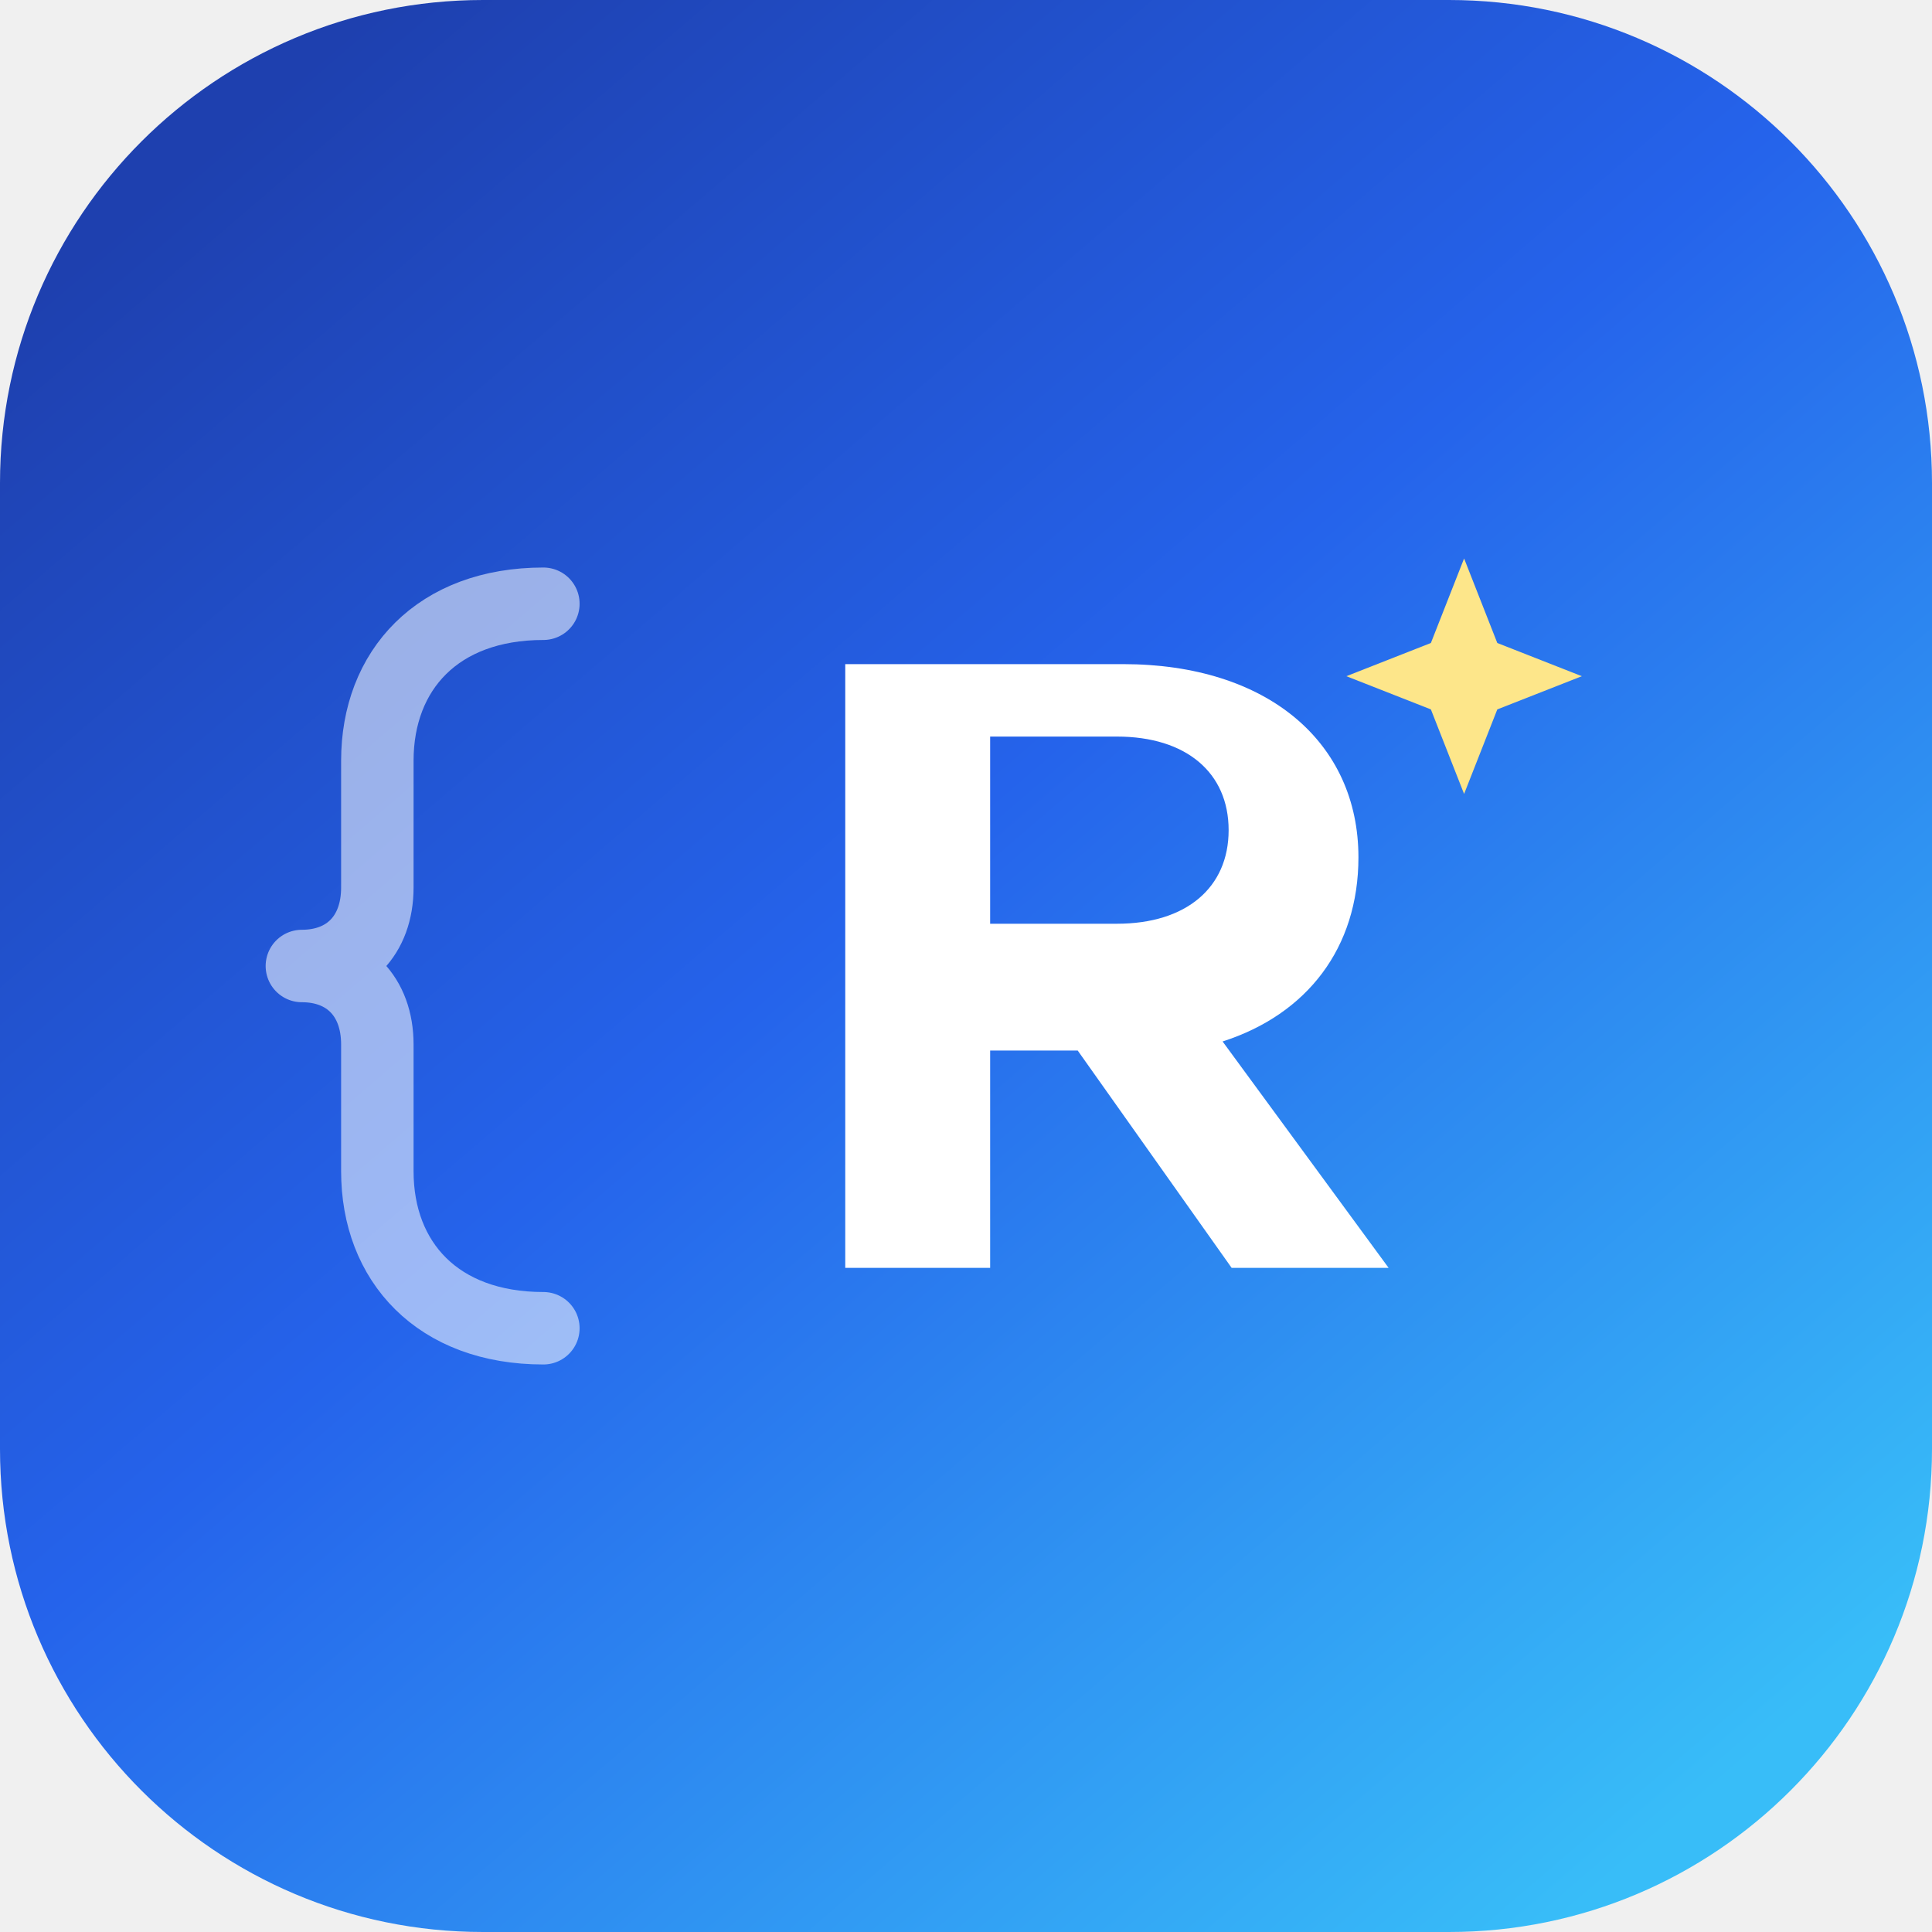
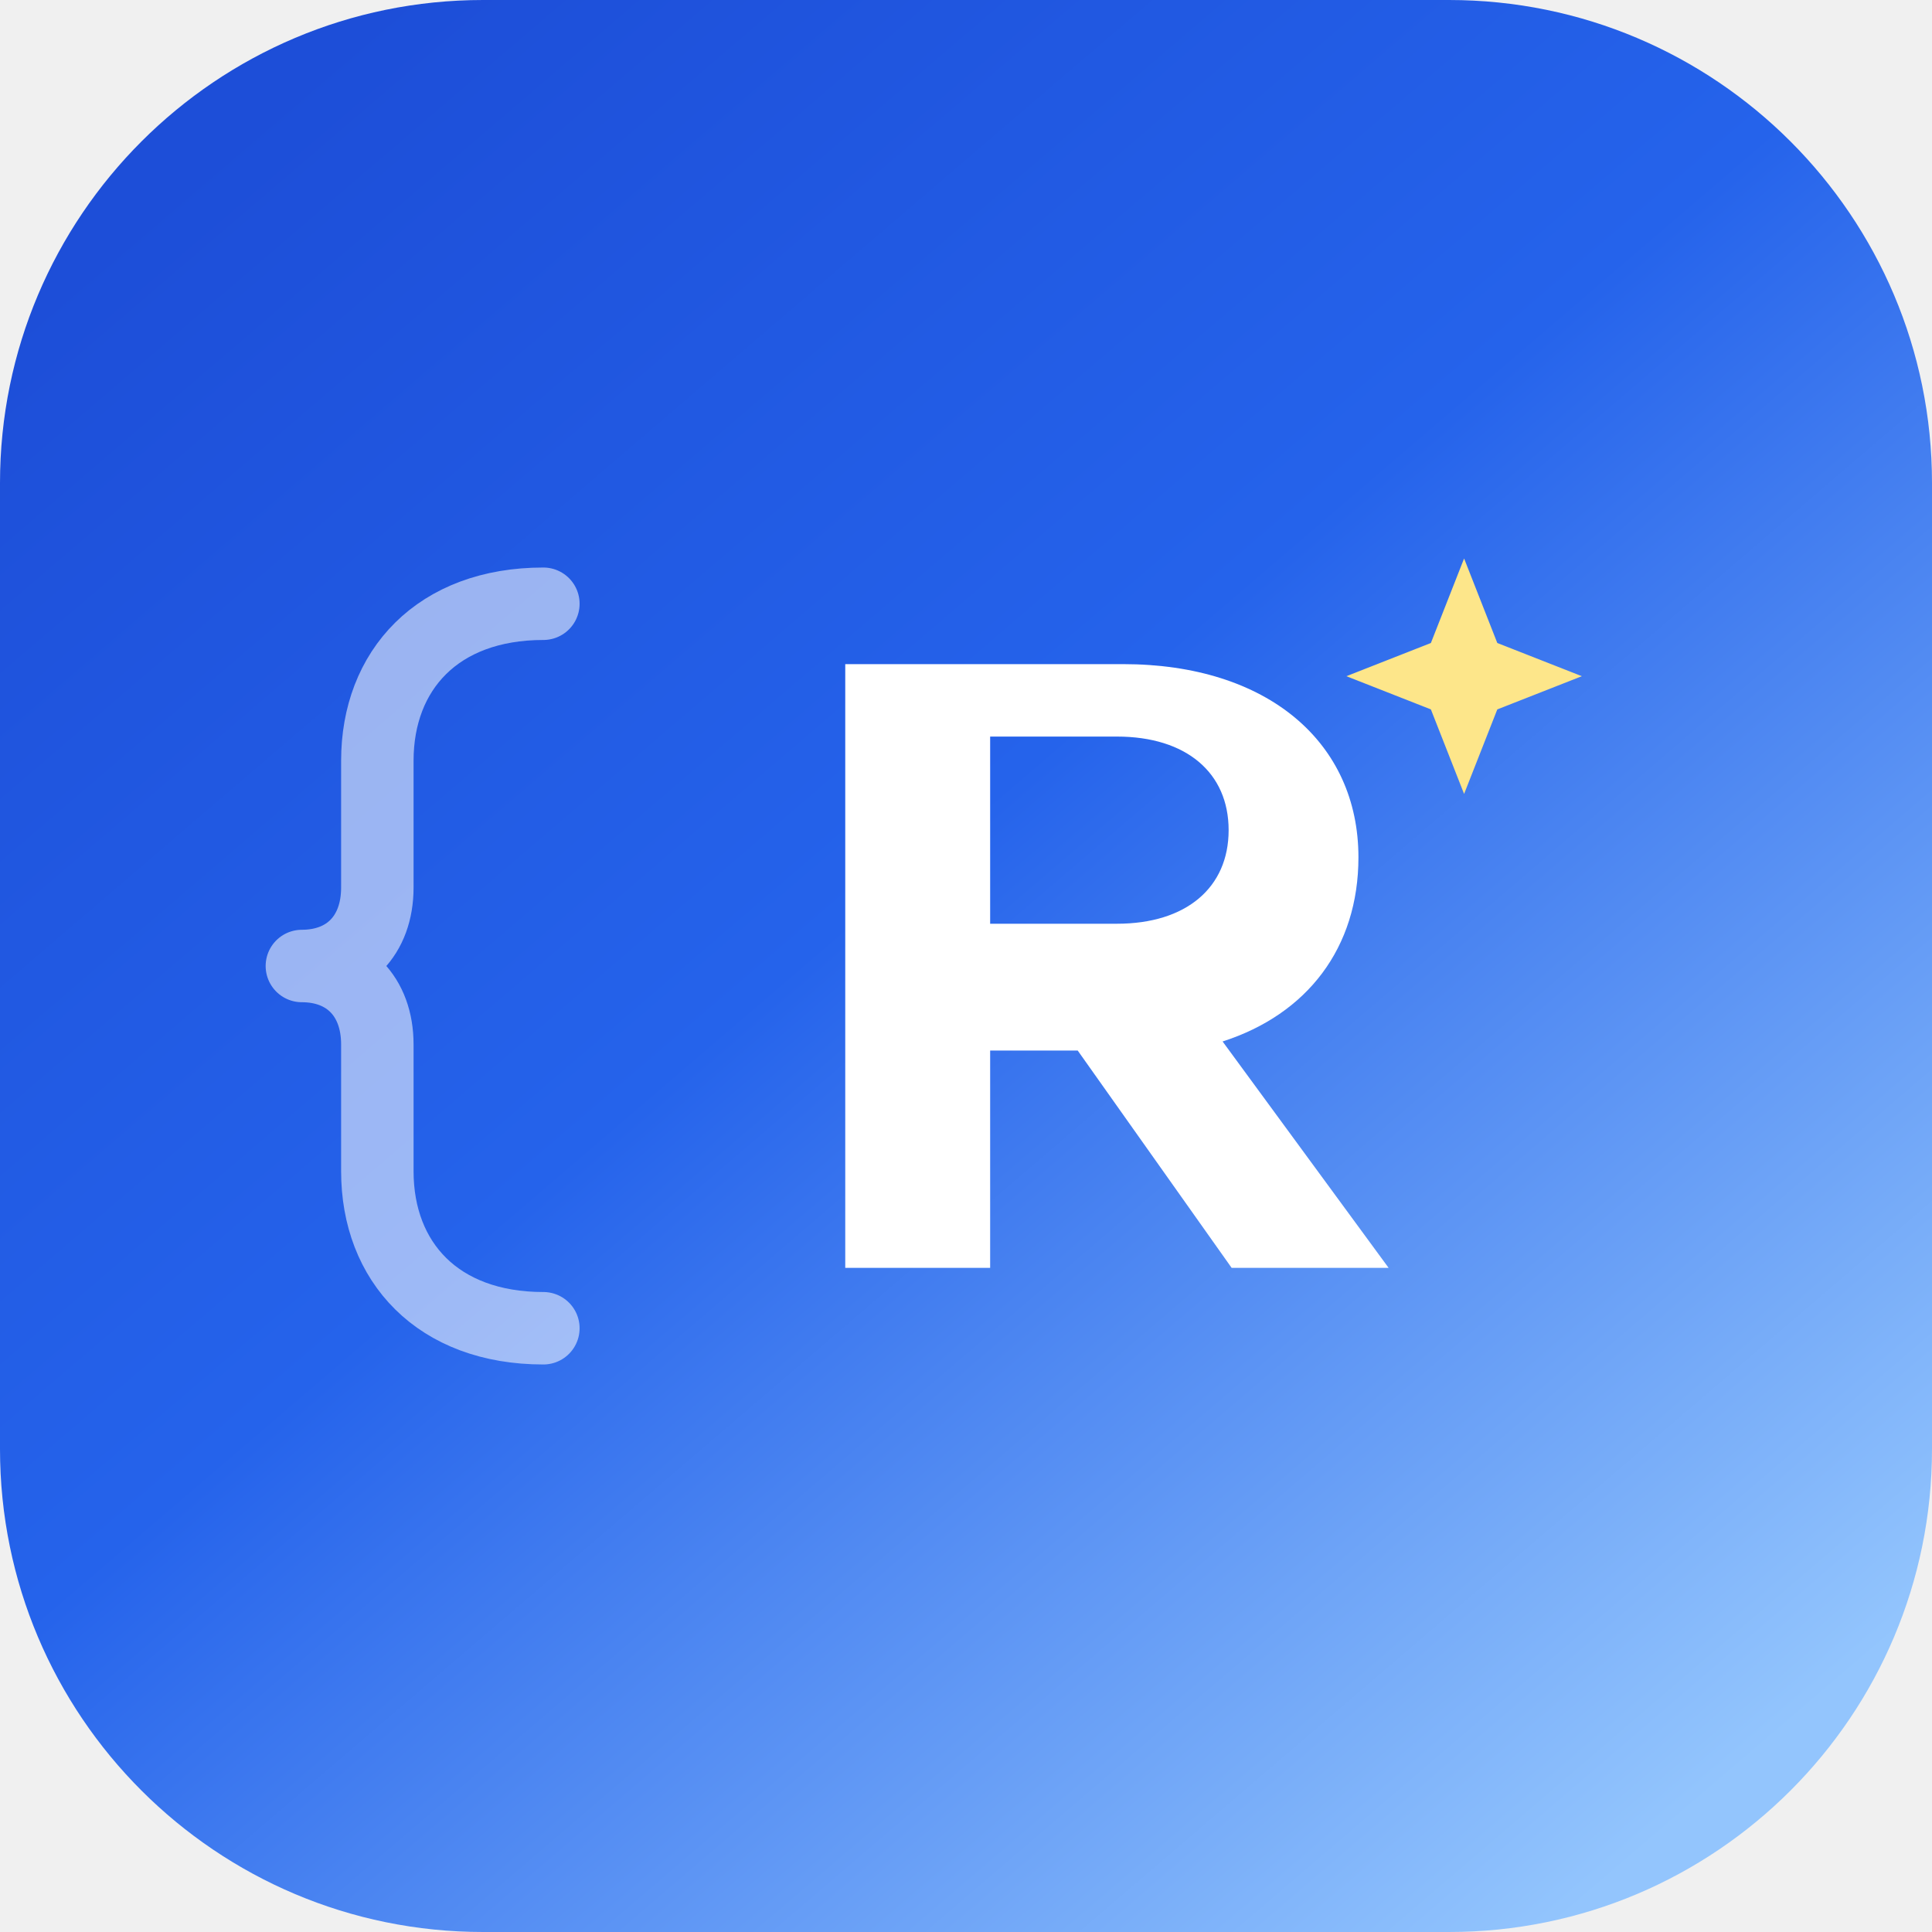
<svg xmlns="http://www.w3.org/2000/svg" viewBox="0 0 64 64" fill="none">
  <defs>
    <linearGradient id="rg" x1="8" y1="4" x2="56" y2="60" gradientUnits="userSpaceOnUse">
-       <stop stop-color="#1e40af" />
+       <stop stop-color="#1d4ed8" />
      <stop offset="0.45" stop-color="#2563eb" />
-       <stop offset="1" stop-color="#38bdf8" />
+       <stop offset="1" stop-color="#93c5fd" />
    </linearGradient>
  </defs>
  <rect width="64" height="64" rx="16" fill="url(#rg)" />
  <path d="M18 20c-3.5 0-5.5 2.2-5.5 5.2v4.2c0 1.6-1 2.6-2.5 2.6 1.5 0 2.5 1 2.5 2.6v4.2c0 3 2 5.2 5.5 5.2" stroke="#fff" stroke-width="2.4" stroke-linecap="round" stroke-linejoin="round" opacity="0.55" />
  <path d="M28 42V22h9.2c4.8 0 7.8 2.6 7.8 6.4 0 3-1.7 5.2-4.5 6.1L46 42h-5.2l-5.1-7.2H32.8V42H28zm4.8-11.4h4.2c2.3 0 3.7-1.2 3.7-3.1s-1.4-3.1-3.7-3.1h-4.2v6.2z" fill="#fff" />
  <path d="M48.5 18.5l1.1 2.8 2.8 1.1-2.8 1.1-1.1 2.8-1.1-2.8-2.8-1.1 2.8-1.1 1.1-2.8z" fill="#fde68a" />
</svg>
